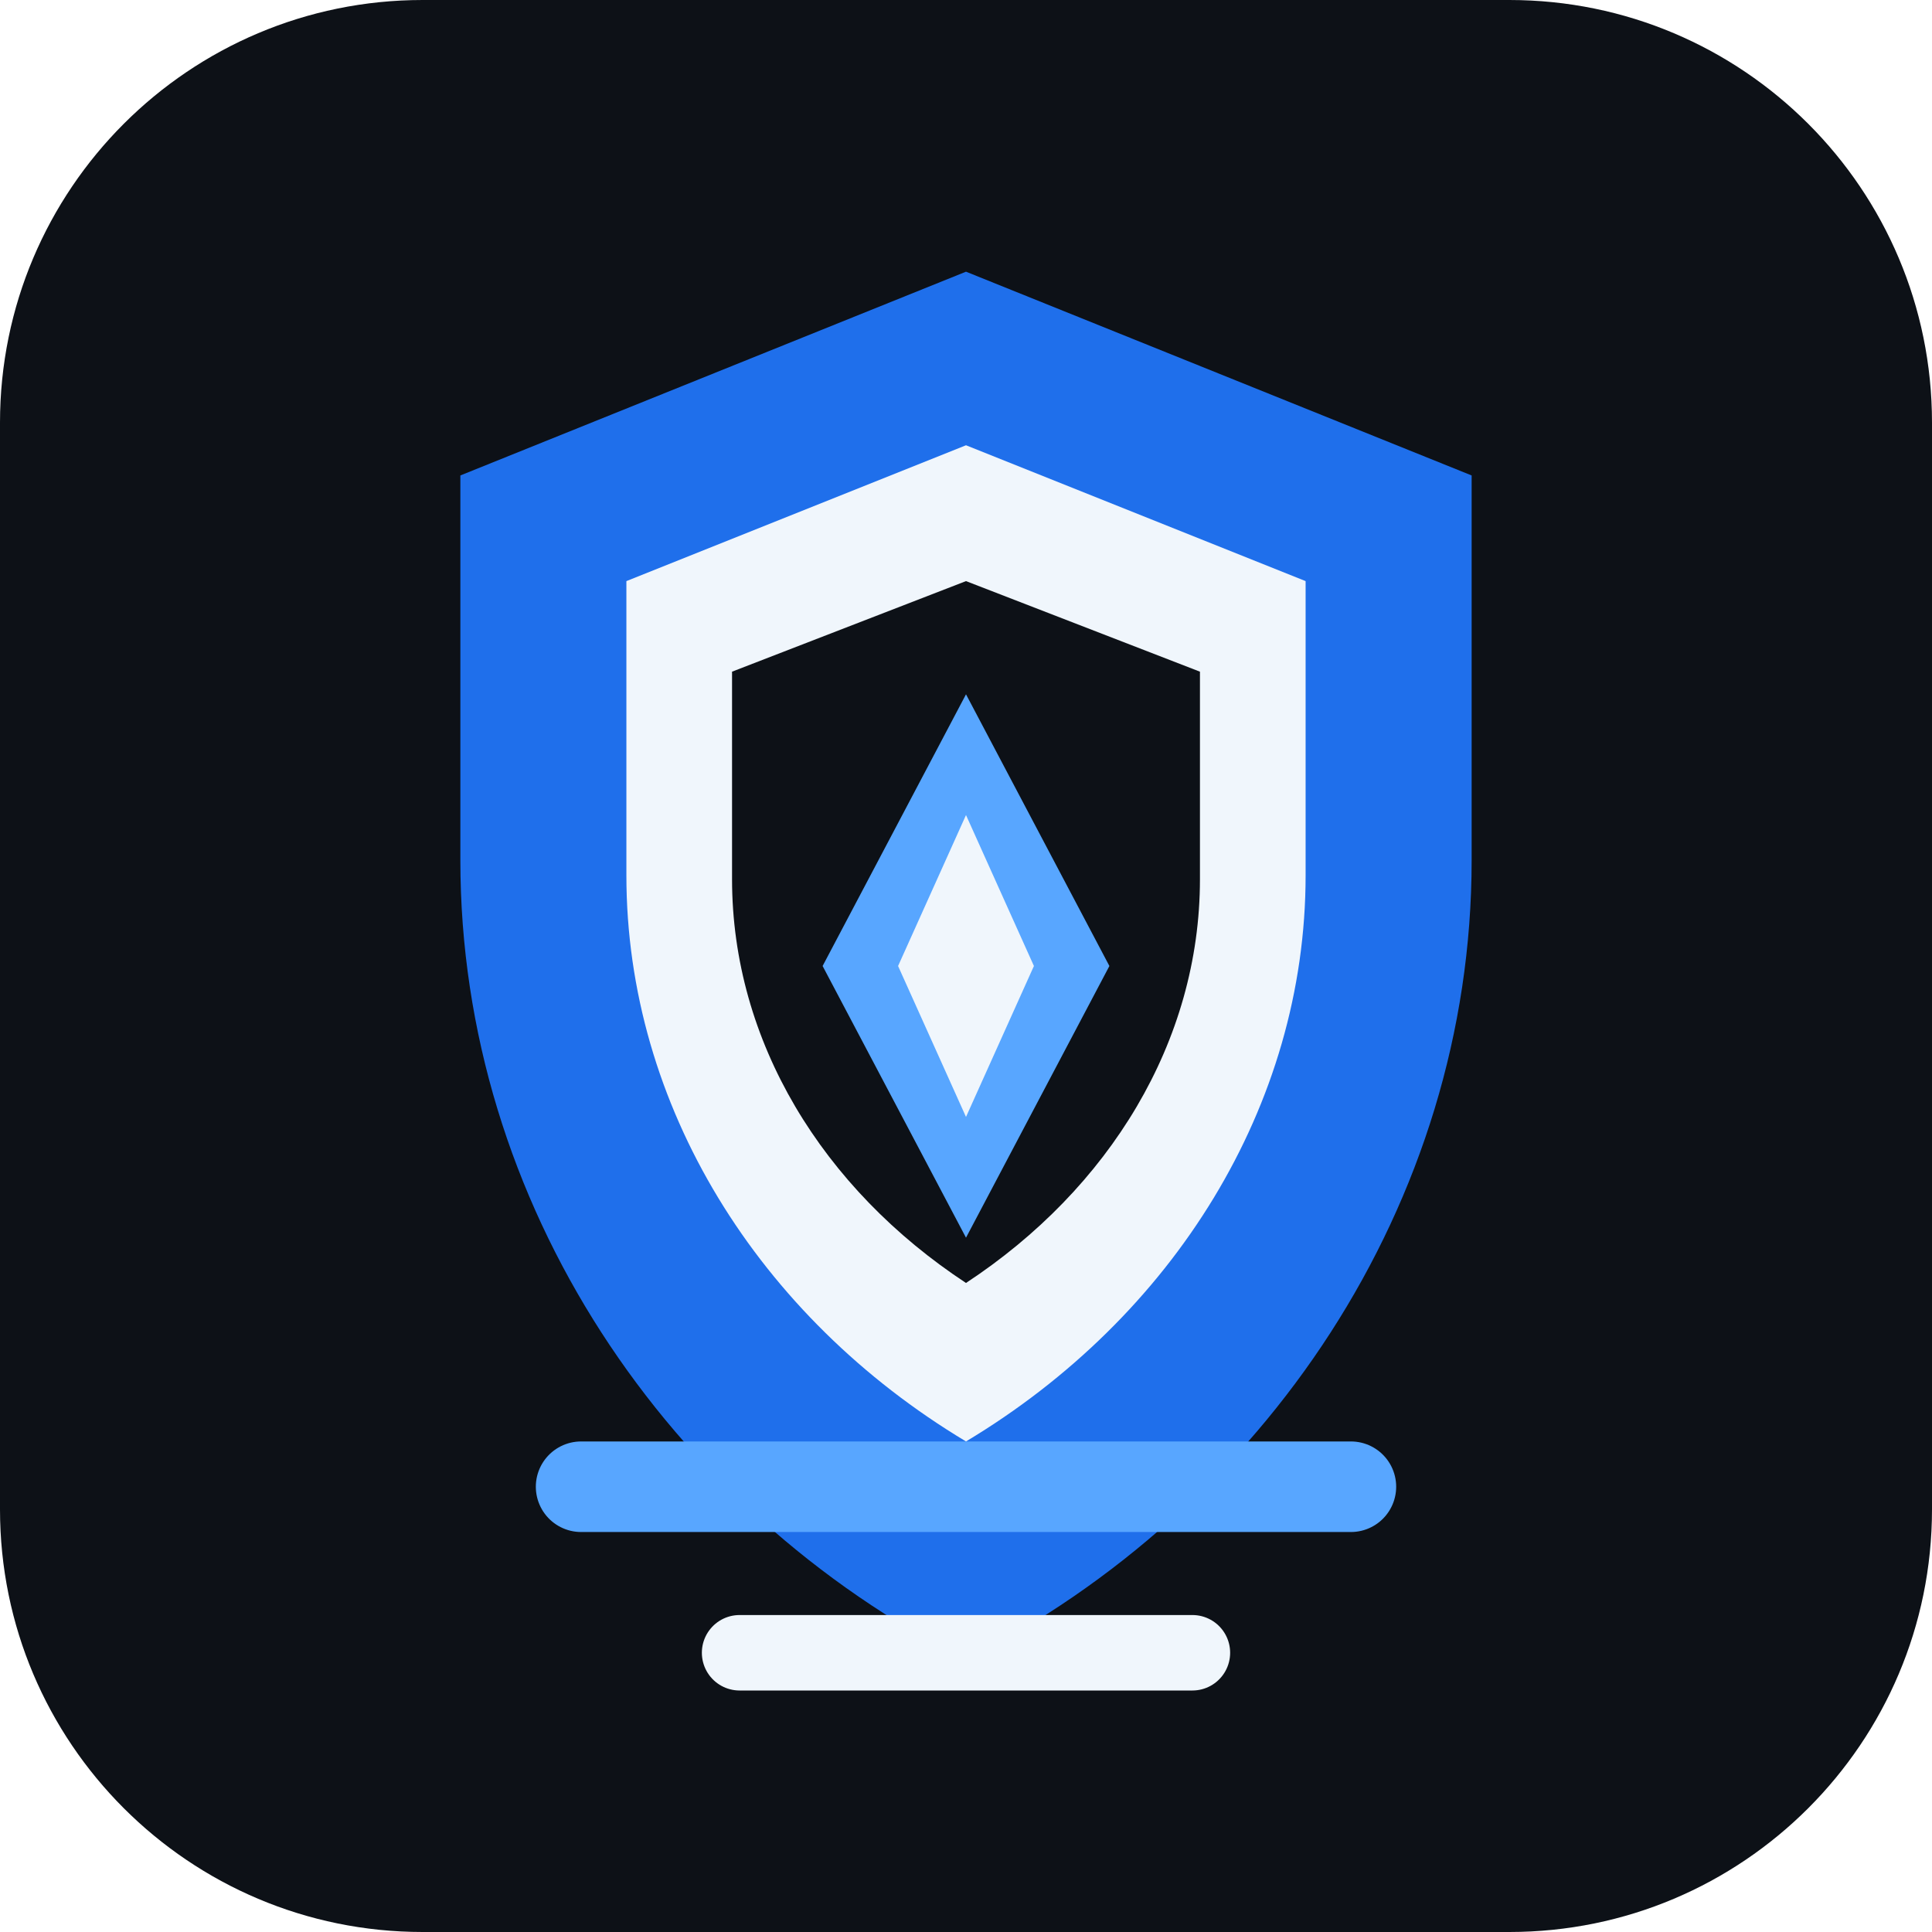
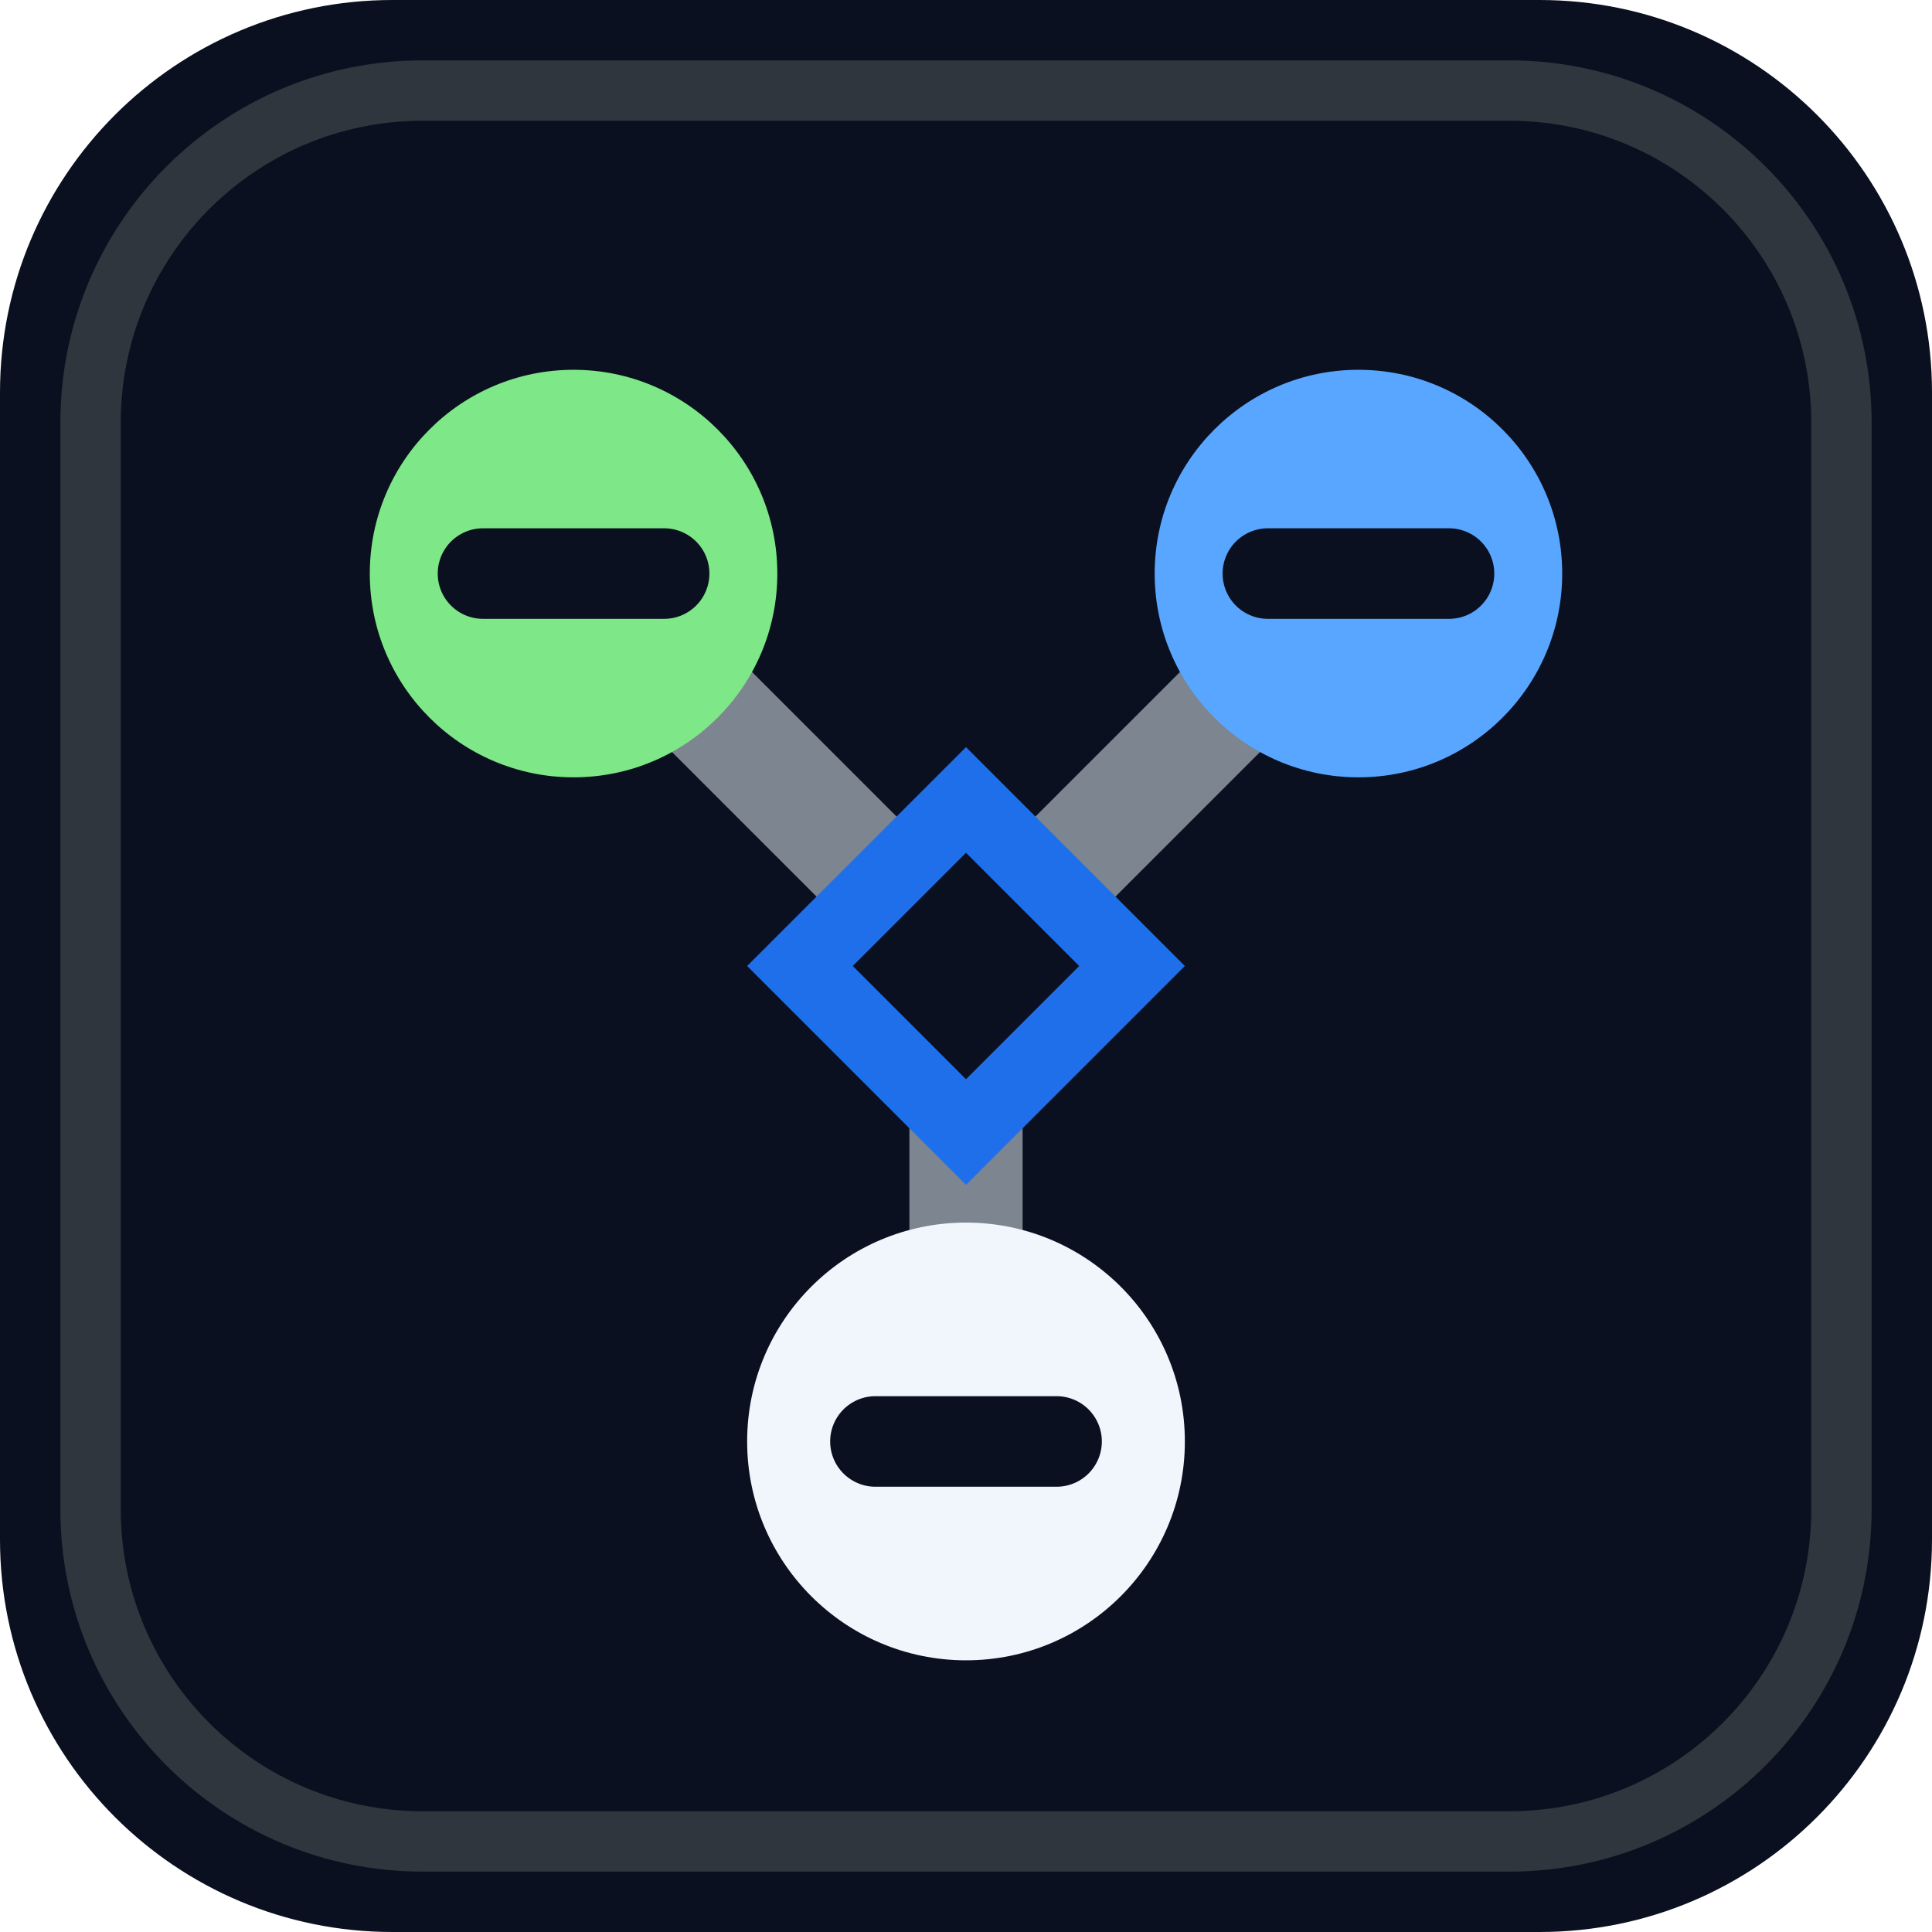
<svg xmlns="http://www.w3.org/2000/svg" viewBox="0 0 512 512" role="img" aria-labelledby="title desc">
-   <rect width="512" height="512" rx="112" fill="#0d1117" />
-   <path d="M256 72 390 126v102c0 91-55 172-134 212-79-40-134-121-134-212V126l134-54Z" fill="#1f6feb" />
-   <path d="M256 118 346 154v78c0 61-35 117-90 150-55-33-90-89-90-150v-78l90-36Z" fill="#f0f6fc" />
-   <path d="M256 154 318 178v55c0 43-24 82-62 107-38-25-62-64-62-107v-55l62-24Z" fill="#0d1117" />
-   <path d="M256 184 294 256l-38 72-38-72 38-72Z" fill="#58a6ff" />
-   <path d="M256 216 274 256l-18 40-18-40 18-40Z" fill="#f0f6fc" />
-   <path d="M154 394h204" stroke="#58a6ff" stroke-width="24" stroke-linecap="round" />
-   <path d="M196 438h120" stroke="#f0f6fc" stroke-width="20" stroke-linecap="round" />
+   <rect width="512" height="512" rx="104" fill="#0b1020" />
+   <rect x="24" y="24" width="464" height="464" rx="88" fill="none" stroke="#30363d" stroke-width="16" />
+   <path d="M166 166 236 236M346 166 276 236M256 292v72" fill="none" stroke="#7d8590" stroke-width="30" stroke-linecap="round" />
+   <circle cx="152" cy="152" r="54" fill="#7ee787" />
+   <circle cx="360" cy="152" r="54" fill="#58a6ff" />
+   <circle cx="256" cy="382" r="58" fill="#f0f6fc" />
+   <path d="M256 198 314 256 256 314 198 256Z" fill="#1f6feb" />
+   <path d="M256 226 286 256 256 286 226 256Z" fill="#0b1020" />
+   <path d="M128 152h48M336 152h48M232 382h48" stroke="#0b1020" stroke-width="24" stroke-linecap="round" />
</svg>
